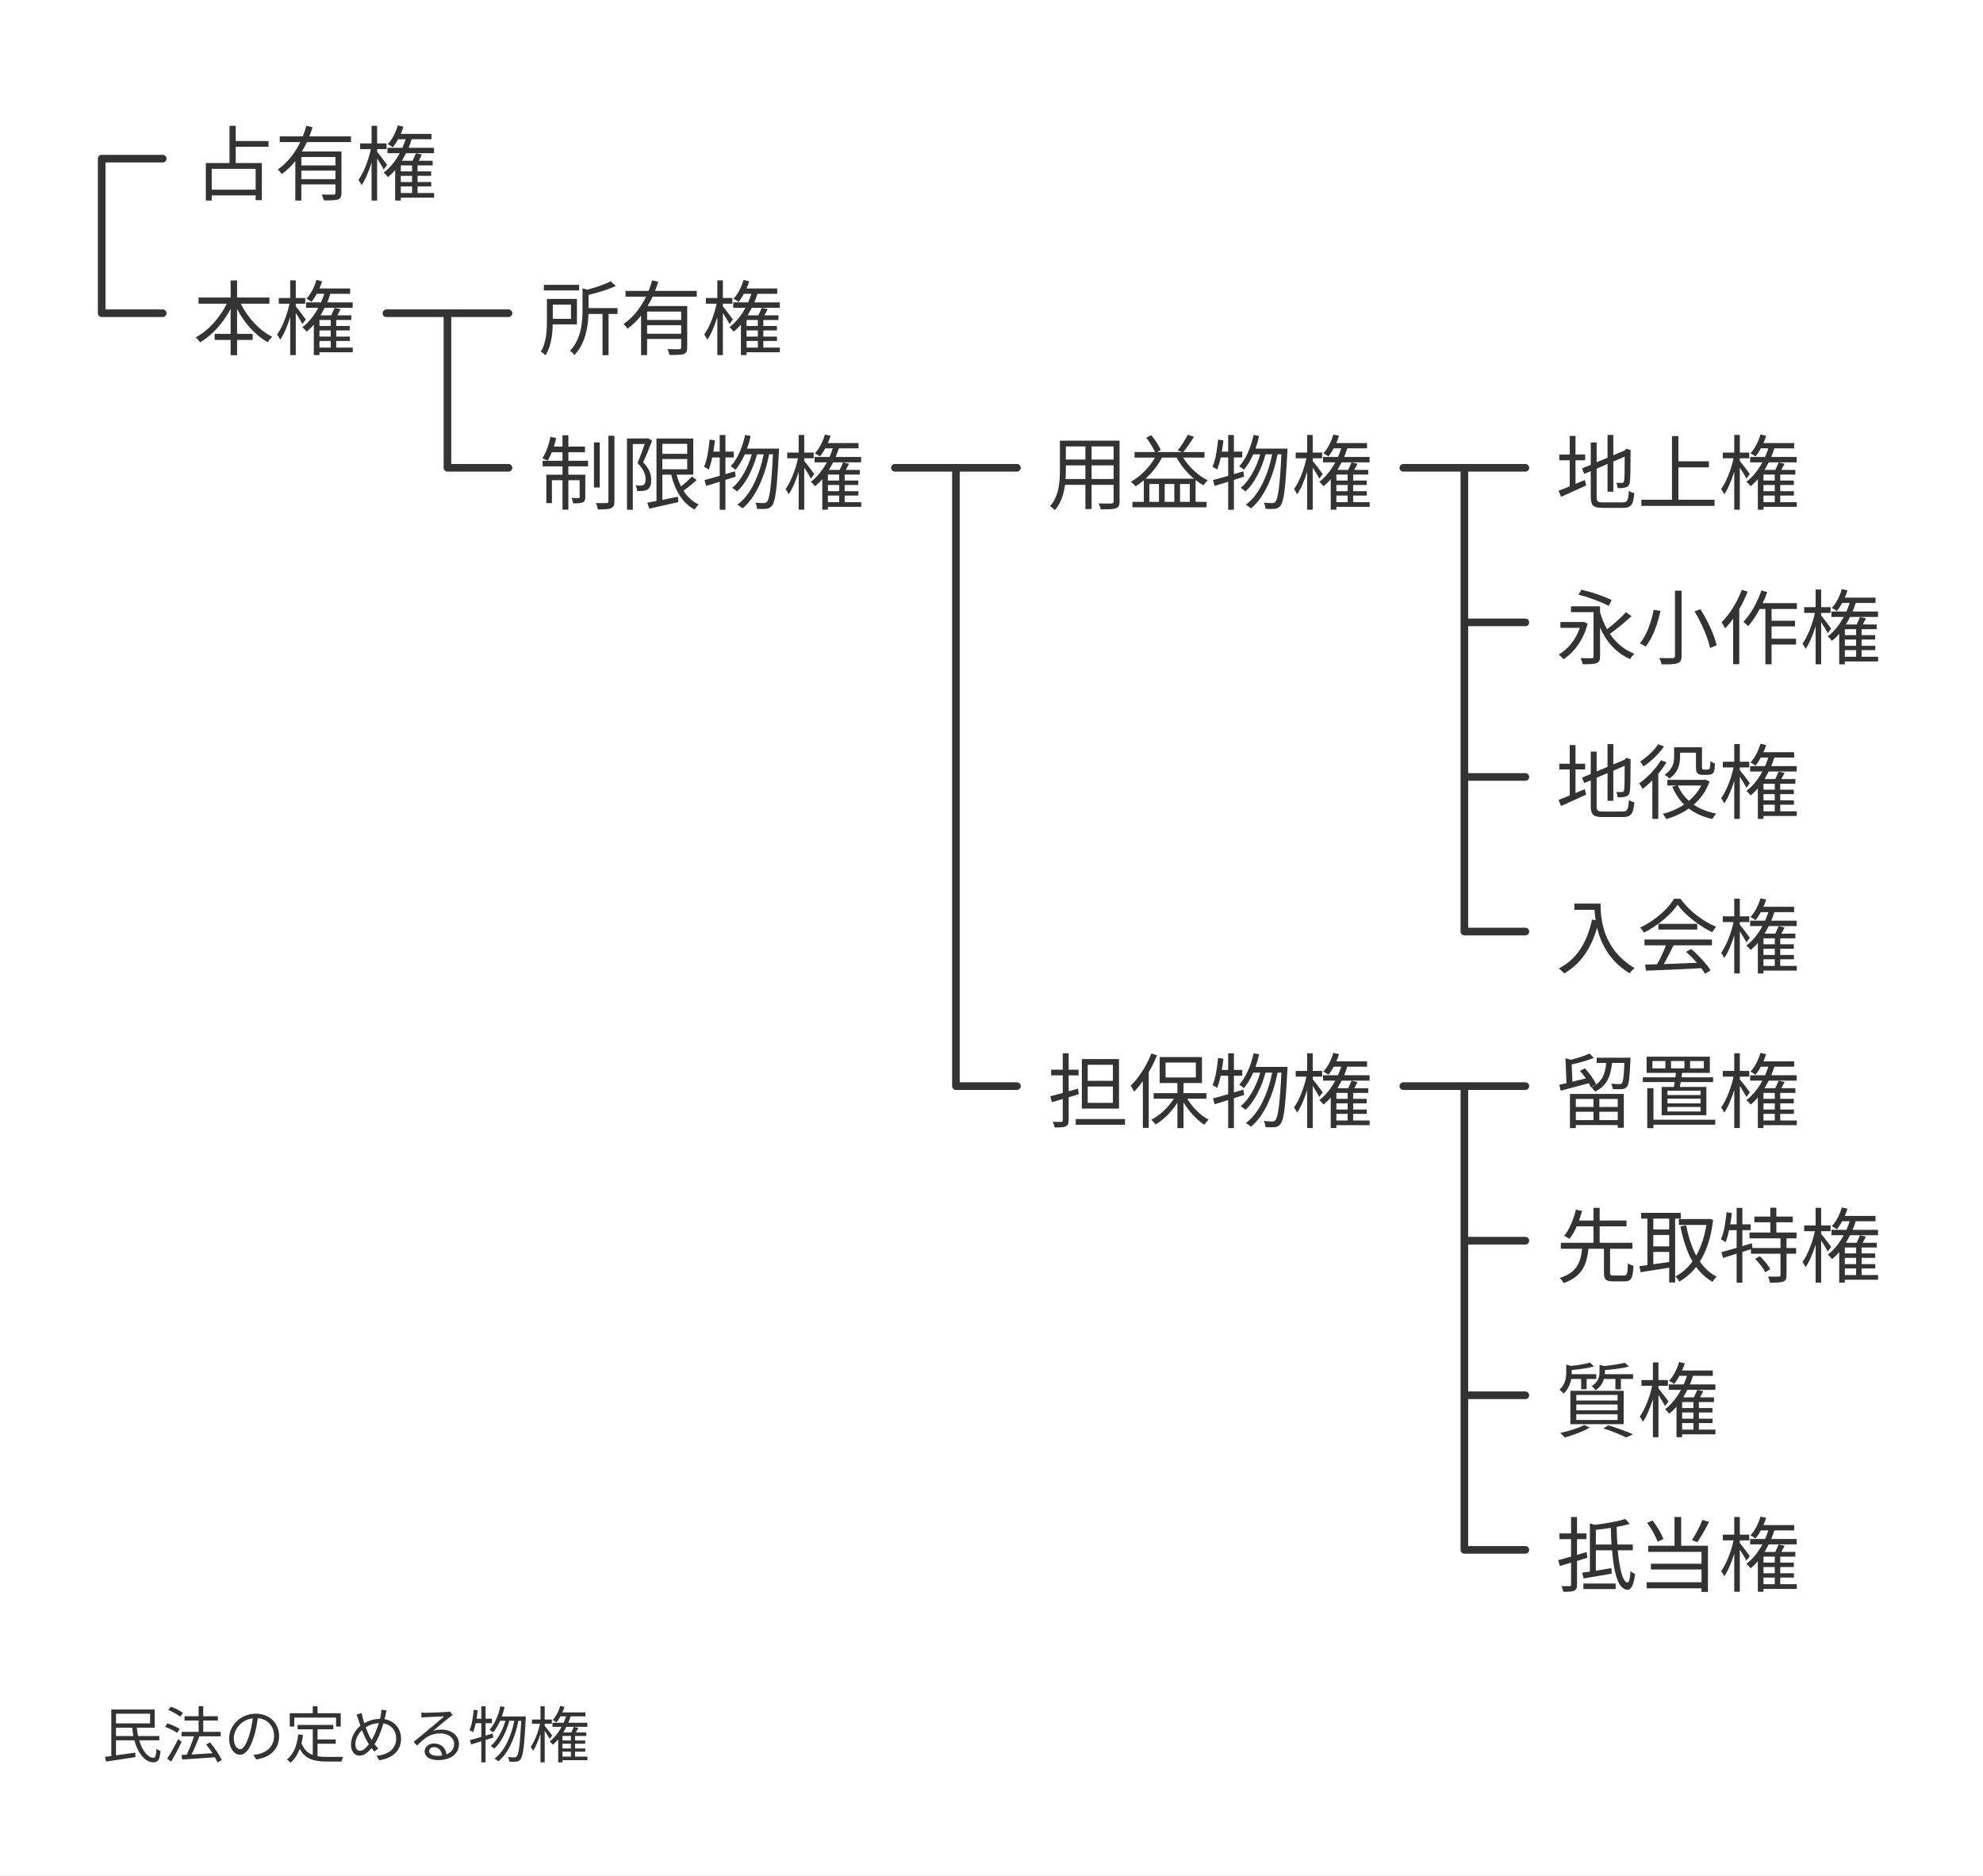
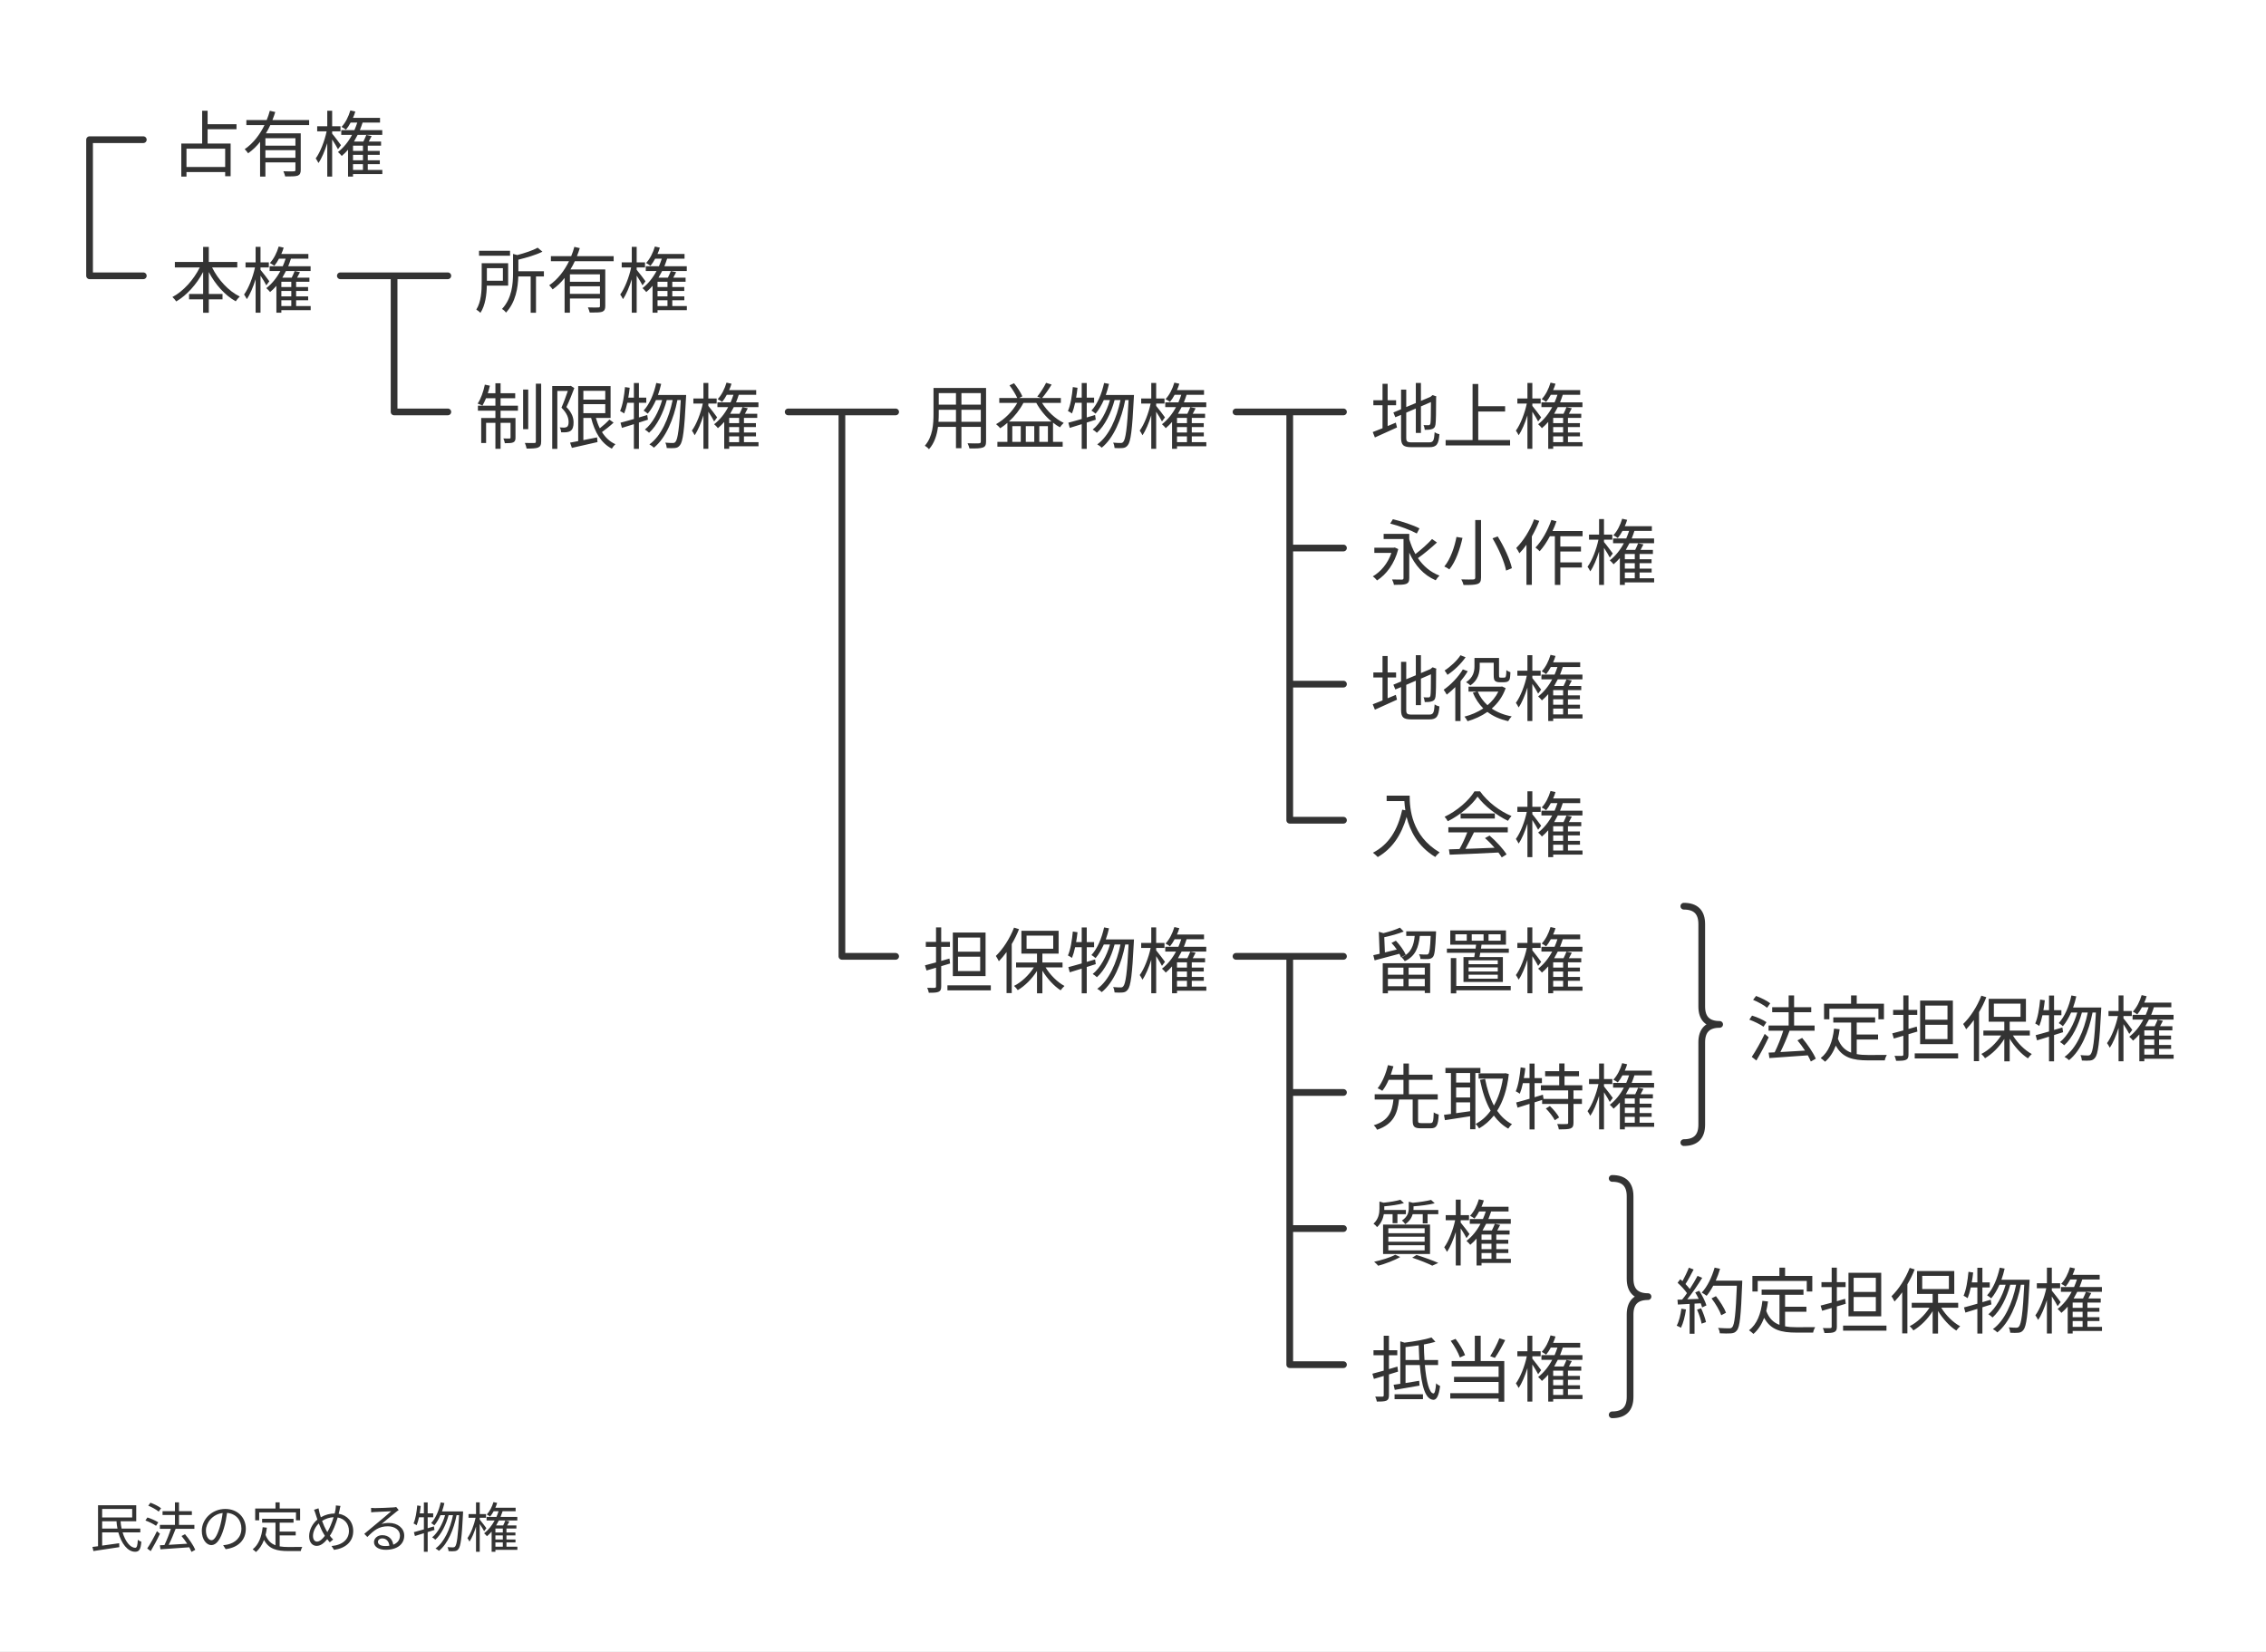
- <svg xmlns="http://www.w3.org/2000/svg" width="390" height="368.8" viewBox="0 0 390 368.8" font-family="&quot;Hiragino Sans&quot;, &quot;Yu Gothic&quot;, &quot;Noto Sans JP&quot;, sans-serif" font-size="16" fill="#333333">
+ <svg xmlns="http://www.w3.org/2000/svg" width="506" height="368.8" viewBox="0 0 506 368.8" font-family="&quot;Hiragino Sans&quot;, &quot;Yu Gothic&quot;, &quot;Noto Sans JP&quot;, sans-serif" font-size="16" fill="#333333">
  <rect width="100%" height="100%" fill="#ffffff" />
  <g data-id="物権">
    <path d="M20,31.2 L20,61.6 M20,31.2 L32,31.2 M20,61.6 L32,61.6 M76,61.6 L88,61.6 M88,61.6 L88,92 M88,61.6 L100,61.6 M88,92 L100,92 M176,92 L188,92 M188,92 L188,213.6 M188,92 L200,92 M276,92 L288,92 M288,92 L288,183.2 M288,92 L300,92 M288,122.4 L300,122.4 M288,152.8 L300,152.8 M288,183.2 L300,183.2 M188,213.6 L200,213.6 M276,213.6 L288,213.6 M288,213.6 L288,304.8 M288,213.6 L300,213.6 M288,244 L300,244 M288,274.4 L300,274.4 M288,304.8 L300,304.8" fill="none" stroke="#333333" stroke-width="1.5" stroke-linecap="round" />
+     <path d="M376,202.4 Q380,202.4 380,206.4 L380,224.8 Q380,228.8 384,228.8 Q380,228.8 380,232.8 L380,251.2 Q380,255.2 376,255.2" fill="none" stroke="#333333" stroke-width="1.5" stroke-linecap="round" stroke-linejoin="round" />
+     <path d="M360,263.2 Q364,263.2 364,267.2 L364,285.6 Q364,289.6 368,289.6 Q364,289.6 364,293.6 L364,312 Q364,316 360,316" fill="none" stroke="#333333" stroke-width="1.5" stroke-linecap="round" stroke-linejoin="round" />
    <text text-anchor="start" dominant-baseline="central">
      <tspan x="38" y="31.2">占有権</tspan>
    </text>
    <text text-anchor="start" dominant-baseline="central">
      <tspan x="38" y="61.6">本権</tspan>
    </text>
    <text text-anchor="start" dominant-baseline="central">
      <tspan x="106" y="61.6">所有権</tspan>
    </text>
    <text text-anchor="start" dominant-baseline="central">
      <tspan x="106" y="92">制限物権</tspan>
    </text>
    <text text-anchor="start" dominant-baseline="central">
      <tspan x="206" y="92">用益物権</tspan>
    </text>
    <text text-anchor="start" dominant-baseline="central">
      <tspan x="306" y="92">地上権</tspan>
    </text>
    <text text-anchor="start" dominant-baseline="central">
      <tspan x="306" y="122.4">永小作権</tspan>
    </text>
    <text text-anchor="start" dominant-baseline="central">
      <tspan x="306" y="152.8">地役権</tspan>
    </text>
    <text text-anchor="start" dominant-baseline="central">
      <tspan x="306" y="183.2">入会権</tspan>
    </text>
    <text text-anchor="start" dominant-baseline="central">
      <tspan x="206" y="213.6">担保物権</tspan>
    </text>
    <text text-anchor="start" dominant-baseline="central">
      <tspan x="306" y="213.6">留置権</tspan>
    </text>
    <text text-anchor="start" dominant-baseline="central">
      <tspan x="306" y="244">先取特権</tspan>
    </text>
    <text text-anchor="start" dominant-baseline="central">
      <tspan x="306" y="274.4">質権</tspan>
    </text>
    <text text-anchor="start" dominant-baseline="central">
      <tspan x="306" y="304.8">抵当権</tspan>
    </text>
+     <text text-anchor="start" dominant-baseline="central">
+       <tspan x="390" y="228.8">法定担保物権</tspan>
+     </text>
+     <text text-anchor="start" dominant-baseline="central">
+       <tspan x="374" y="289.6">約定担保物権</tspan>
+     </text>
  </g>
  <g data-caption="0">
    <text text-anchor="start" dominant-baseline="central" font-size="12">
      <tspan x="20" y="340.4">民法の定める物権</tspan>
    </text>
  </g>
</svg>
